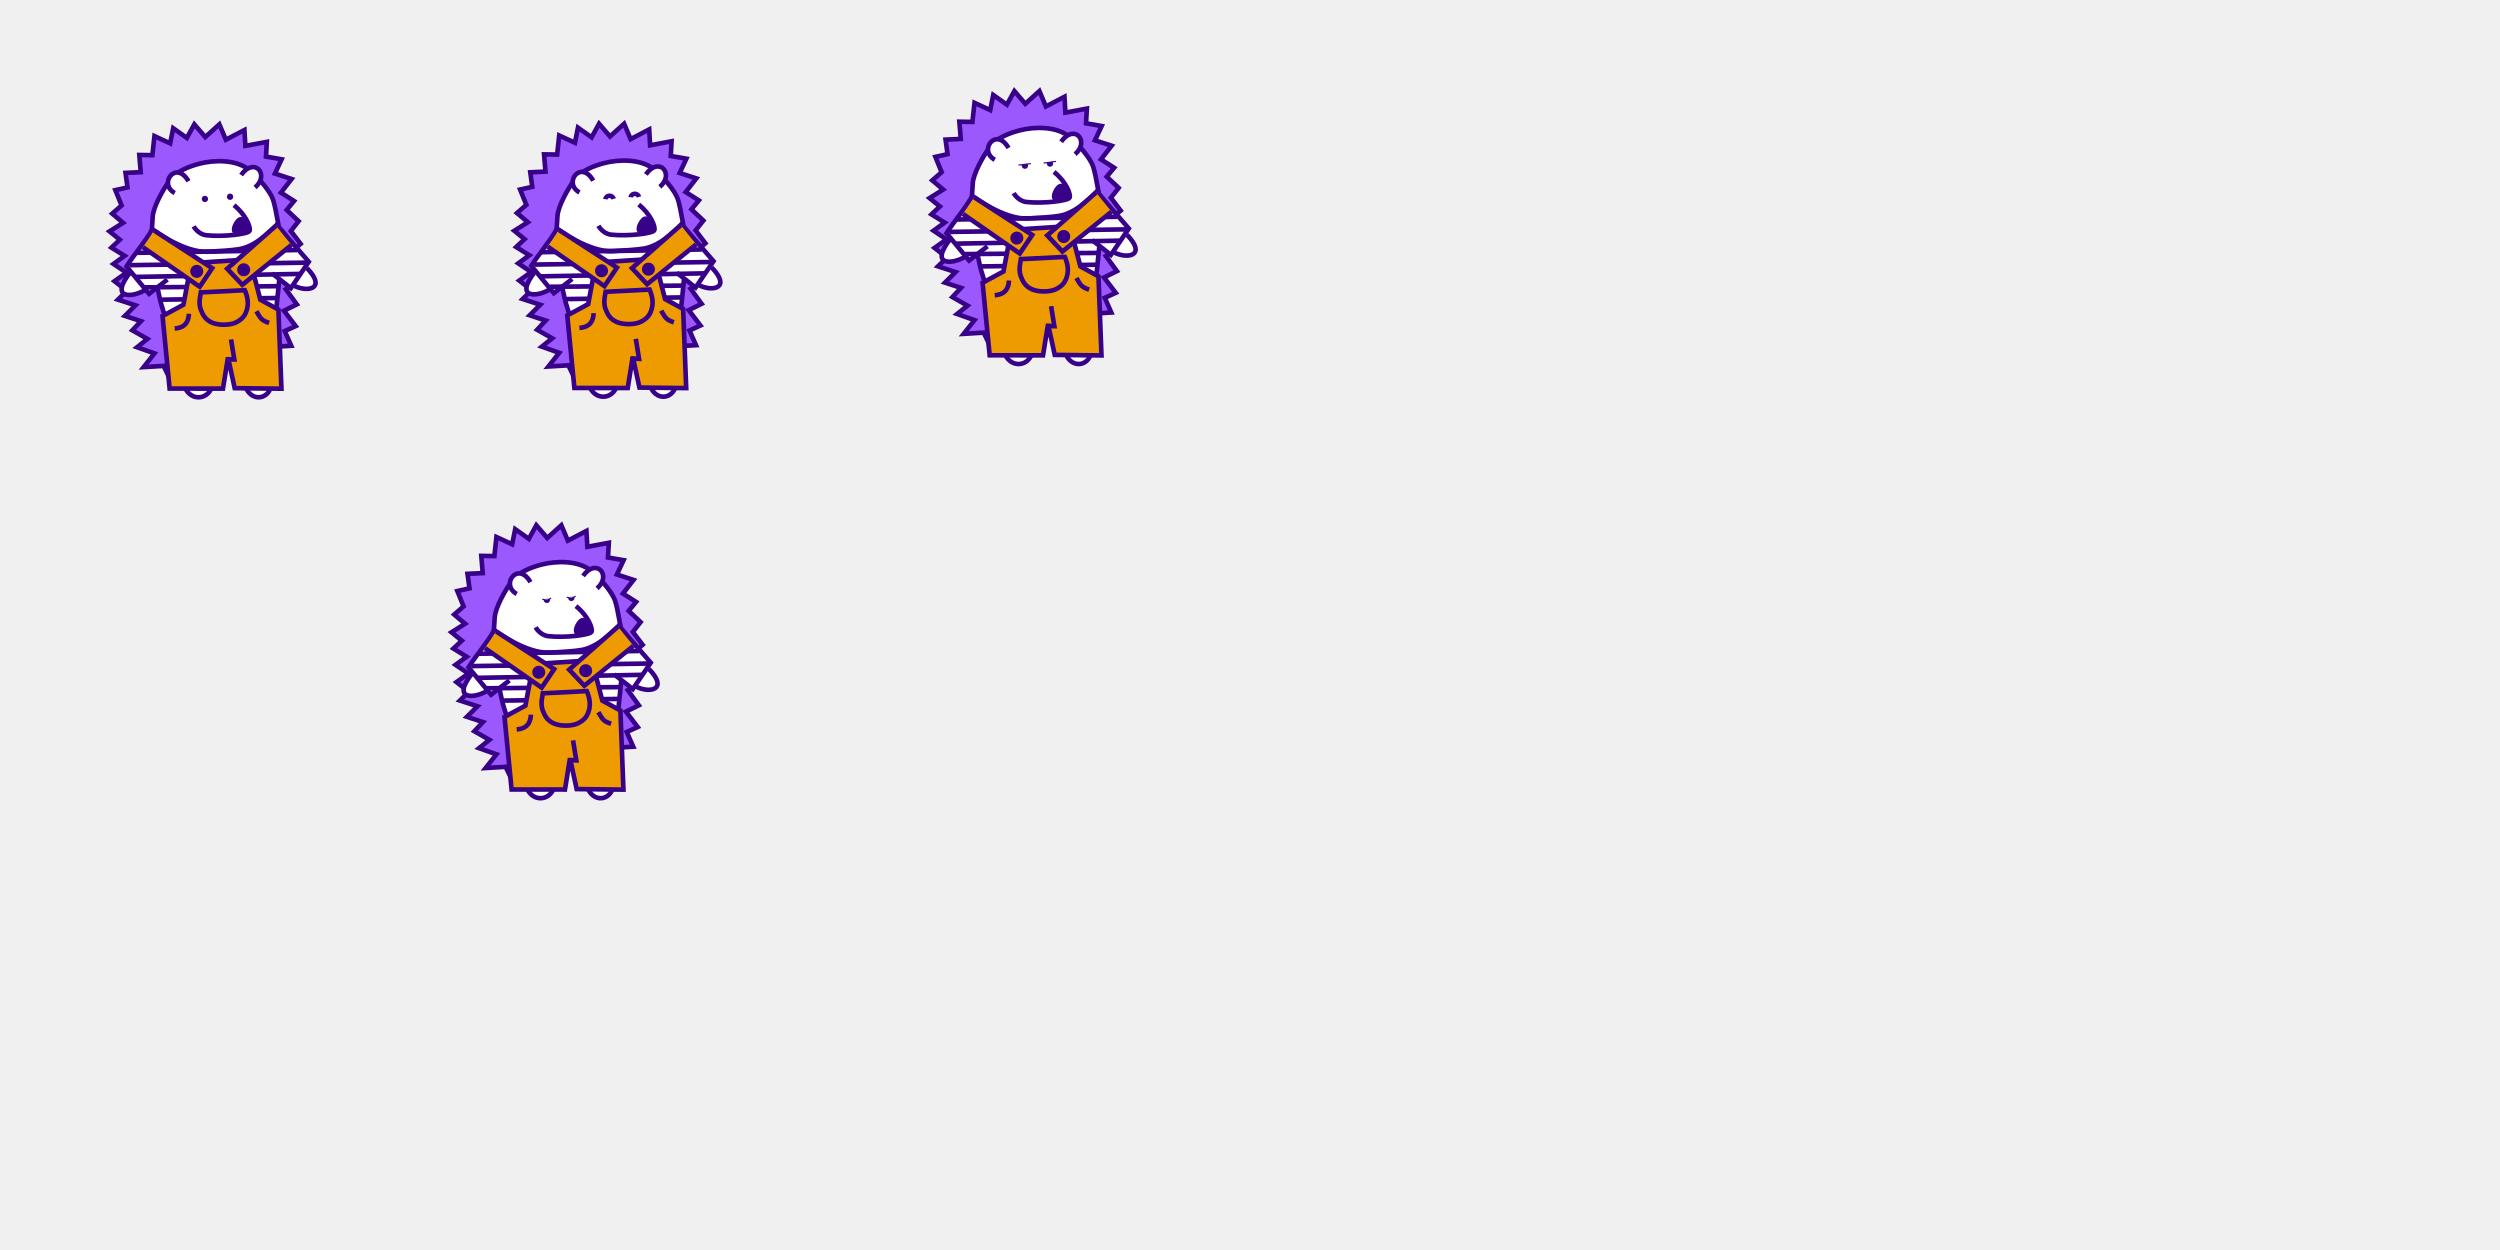
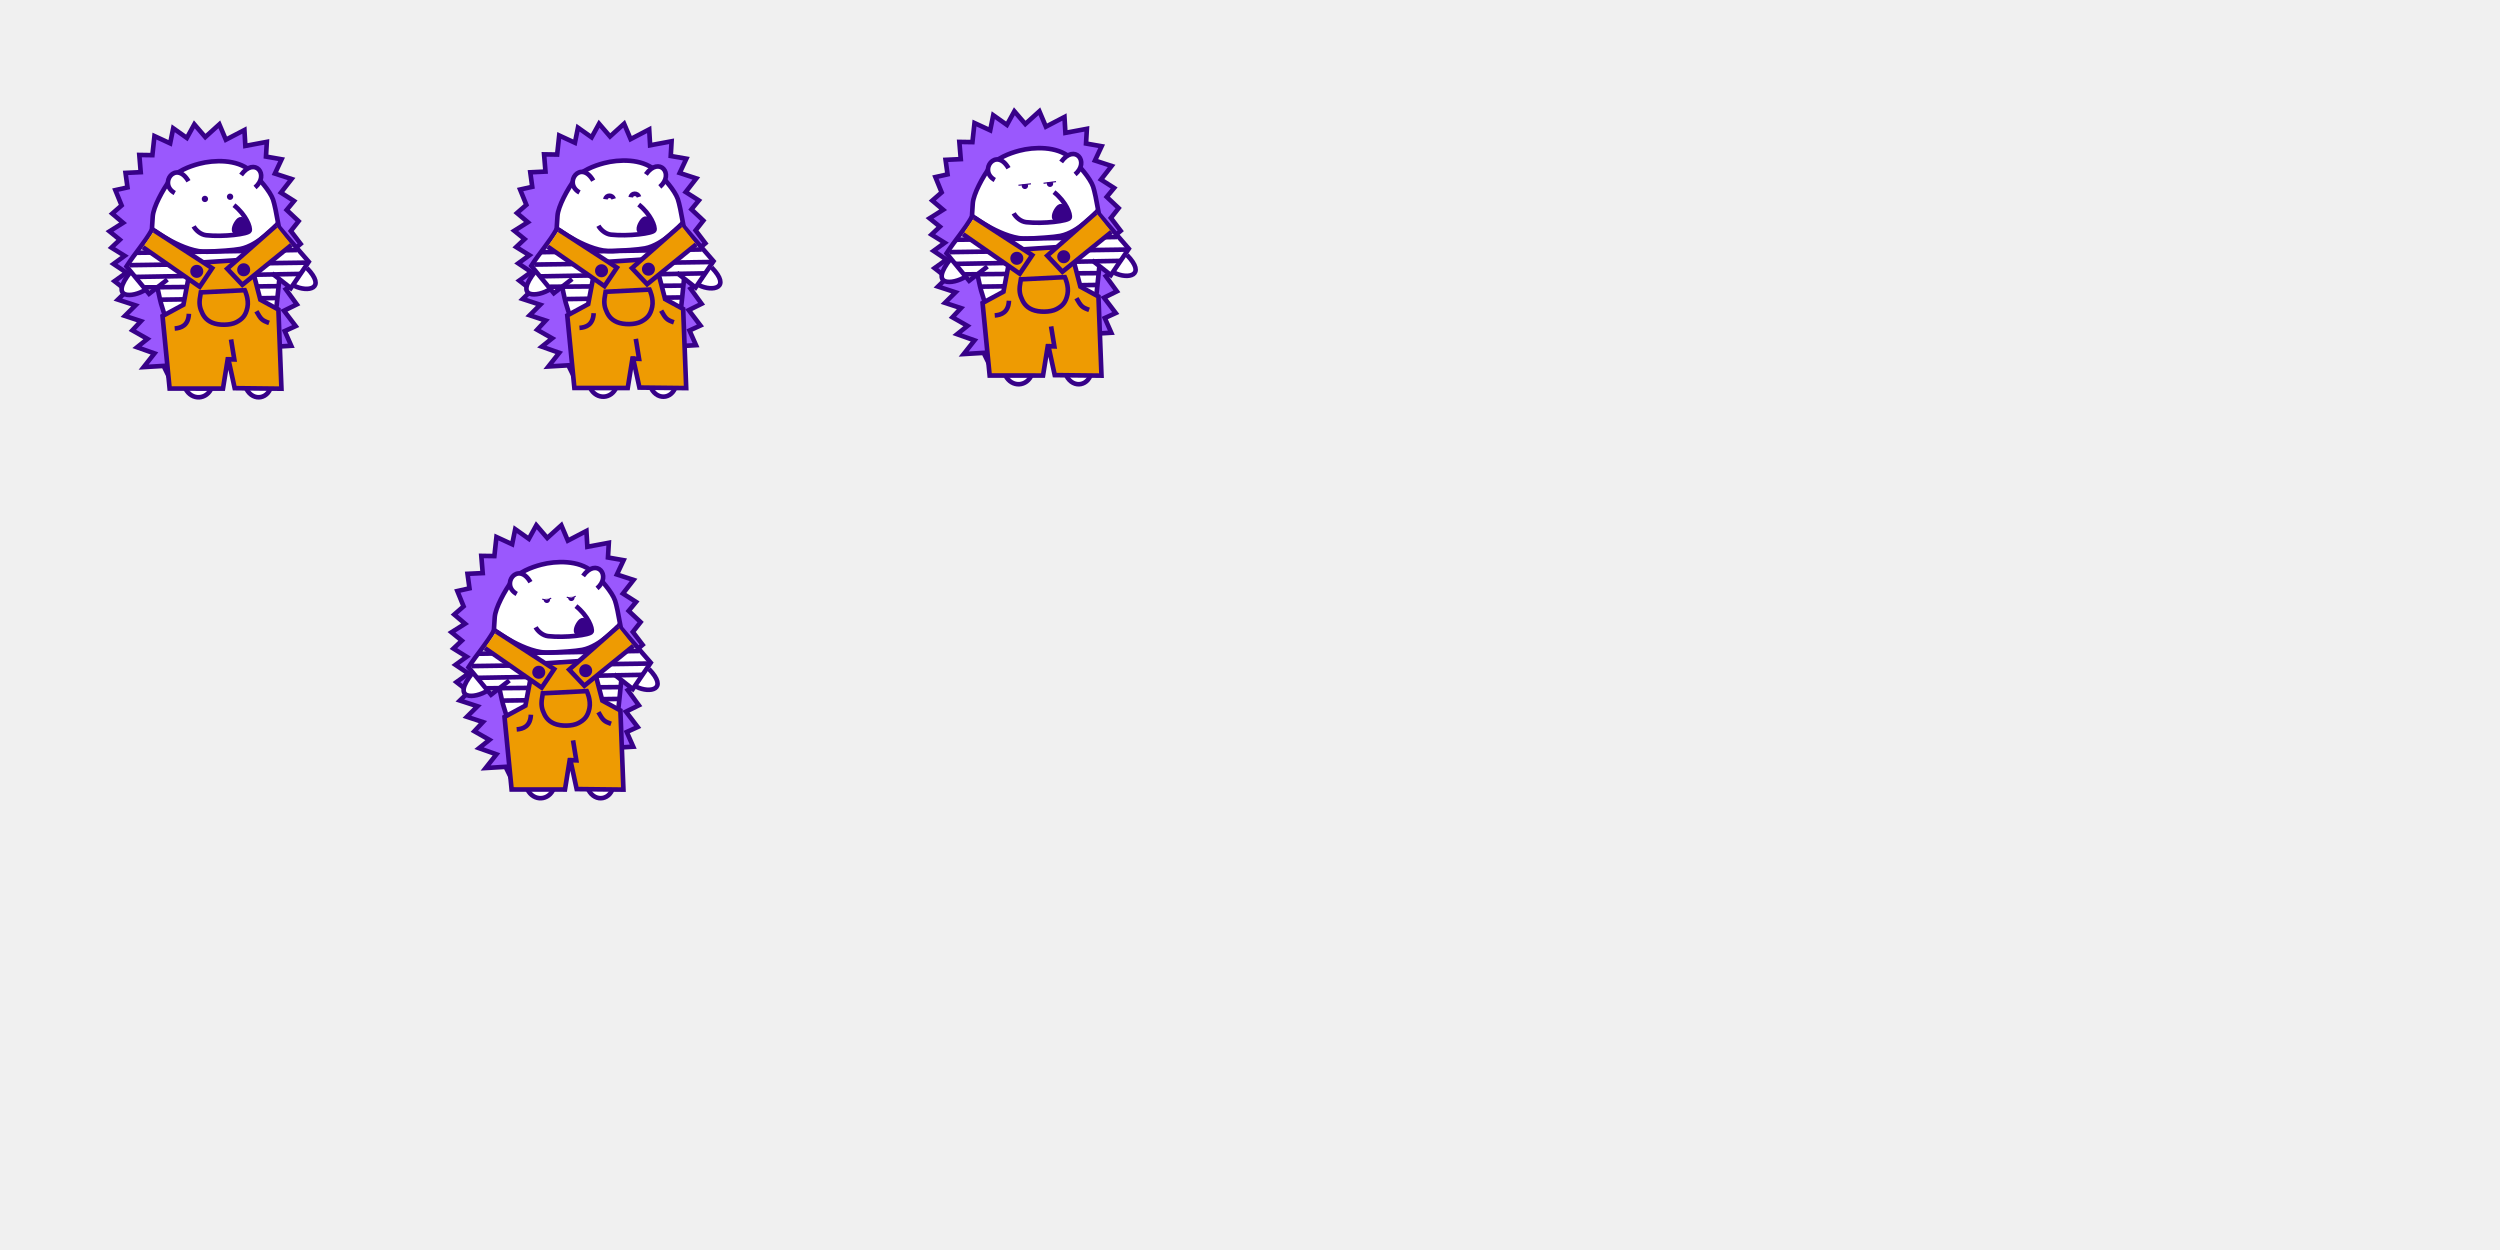
<svg xmlns="http://www.w3.org/2000/svg" xmlns:xlink="http://www.w3.org/1999/xlink" width="6480" height="3240" viewBox="0 0 540 270" version="1.1" id="svg1">
  <defs id="defs1">
    <linearGradient id="swatch44">
      <stop style="stop-color:#ff80f1;stop-opacity:1;" offset="0" id="stop44" />
    </linearGradient>
    <linearGradient id="swatch43">
      <stop style="stop-color:#ff80f1;stop-opacity:1;" offset="0" id="stop43" />
    </linearGradient>
    <pattern xlink:href="#pattern12" preserveAspectRatio="xMidYMid" id="pattern15" patternTransform="translate(-4.2089842e-6,-2.1347655e-5)" />
    <pattern xlink:href="#pattern11" preserveAspectRatio="xMidYMid" id="pattern13" patternTransform="translate(-4.2089842e-6,-1.1347656e-5)" />
    <pattern patternUnits="userSpaceOnUse" width="145.163" height="23.961" patternTransform="translate(194.6471,528.9346)" preserveAspectRatio="xMidYMid" id="pattern11">
      <rect style="fill:#ffffff;stroke:#6002ee;stroke-width:12;stroke-dasharray:none" id="rect11-6" width="133.163" height="11.961" x="6" y="6" rx="18" />
    </pattern>
    <pattern patternUnits="userSpaceOnUse" width="145.163" height="23.961" patternTransform="translate(194.6471,528.9346)" preserveAspectRatio="xMidYMid" id="pattern12">
      <rect style="fill:url(#pattern13);stroke:none" width="145.163" height="23.961" x="0" y="0" id="rect12" />
    </pattern>
    <pattern patternUnits="userSpaceOnUse" width="145.163" height="23.961" patternTransform="translate(194.6471,528.9346)" preserveAspectRatio="xMidYMid" id="pattern14">
      <rect style="fill:url(#pattern15);stroke:none" width="145.163" height="23.961" x="0" y="0" id="rect13" />
    </pattern>
  </defs>
  <g id="layer1">
    <path style="fill:#9a58fd;fill-opacity:1;stroke:#370188;stroke-width:1;stroke-dasharray:none;stroke-opacity:1" d="m 35.334,79.037 -4.307,0.258 2.336,-2.958 -3.76,-1.331 2.241,-1.799 -3.254,-1.854 1.849,-1.983 -3.461,-1.138 2.287,-2.277 -3.8,-1.238 1.934,-1.892 -2.671,-2.092 2.586,-1.846 -2.8,-1.876 2.409,-1.753 -2.854,-1.769 1.811,-1.707 -2.225,-1.808 2.933,-1.845 -2.348,-1.985 2.025,-1.769 -1.349,-3.307 2.623,-0.586 -0.428,-3.136 3.285,-0.155 -0.306,-3.72 2.825,0.044 0.446,-4.121 3.393,1.567 0.66,-3.259 2.948,2.09 1.612,-2.936 2.364,2.751 3.04,-2.751 1.408,3.323 4.011,-2.093 0.2,3.426 4.639,-0.868 -0.184,3.176 3.374,0.587 -1.444,3.084 3.596,1.176 -2.297,2.947 2.842,1.806 -1.599,1.93 2.574,2.425 -1.678,2.122 2.116,2.781 -1.894,1.604 1.34,3.322 -2.36,0.74 2.29,2.536 -2.58,1.597 2.383,3.272 -2.773,1.37 2.524,3.319 -2.362,1.077 1.403,3.173 -3.911,0.235 0.412,3.823 -2.803,-1.443 -0.783,3.357 -3.374,-1.676 -0.955,2.231 -2.432,-3.235 -1.76,4.24 -2.357,-2.546 -2.475,2.462 -2.847,-1.89 -2.971,1.484 z" id="path1" />
    <path style="fill:#ffffff;fill-opacity:1;stroke:#370188;stroke-width:1;stroke-dasharray:none;stroke-opacity:1" d="m 35.593,68.099 c 0,0 -0.256,-0.61 -0.81,-2.545 -0.554,-1.935 -2.055,-10.077 -2.055,-10.077 -0.209,-1.84 0.107,-6.347 0.261,-8.716 0.134,-2.065 2.166,-5.765 3.723,-7.888 1.354,-1.847 4.136,-2.934 6.344,-3.512 3.147,-0.825 8.102,-1.002 10.994,1.503 1.911,1.656 4.29,4.432 4.924,6.246 0.625,1.791 1.808,8.872 1.988,11.273 0,0 -0.892,8.241 -1.021,9.808 -0.129,1.567 -0.291,2.469 -0.291,2.469" id="path24-7" />
    <circle style="fill:#370189;fill-opacity:1;stroke:#370188;stroke-width:0;stroke-dasharray:none;stroke-opacity:1" id="path2-9" cx="49.694" cy="42.497" r="0.687" />
    <circle style="fill:#370189;fill-opacity:1;stroke:#370188;stroke-width:0;stroke-dasharray:none;stroke-opacity:1" id="path2-9-9" cx="44.261" cy="42.969" r="0.687" />
    <path style="fill:#ffffff;fill-opacity:1;stroke:#370188;stroke-width:1;stroke-dasharray:none;stroke-opacity:1" d="m 50.533,44.317 c 2.627,2.108 3.646,4.812 3.383,5.54 -0.255,0.706 -5.71,1.355 -9.389,0.954 -1.178,-0.128 -2.259,-1.095 -2.696,-1.919" id="path7" />
    <path style="fill:#370188;fill-opacity:1;stroke:#370188;stroke-width:1.44;stroke-dasharray:none;stroke-opacity:1" d="m 51.928,47.587 c -0.422,0.142 -1.208,1.38 -1.143,2.086 0.065,0.706 1.394,-0.087 1.394,-0.087 l 0.909,-0.258 -0.336,-1.051 c 0,0 -0.402,-0.832 -0.824,-0.69 z" id="path8" />
    <path style="fill:#ffffff;fill-opacity:1;stroke:#370188;stroke-width:1;stroke-dasharray:none;stroke-opacity:1" d="m 57.664,75.227 c 0,0 1.315,5.244 1,7.686 -0.423,3.274 -3.94,3.976 -5.448,1.082 -1.099,-2.11 -3.198,-7.358 -3.198,-7.358" id="path11-9" />
    <path style="fill:#ffffff;fill-opacity:1;stroke:#370188;stroke-width:1;stroke-dasharray:none;stroke-opacity:1" d="m 47.549,76.965 c 0,0 -0.841,4.155 -1.78,6.67 -1.028,2.754 -4.379,2.953 -5.729,0.283 -1.769,-3.499 -1.676,-8.168 -1.676,-8.168" id="path12" />
    <path style="fill:#ffffff;fill-opacity:1;stroke:#370188;stroke-width:1;stroke-dasharray:none;stroke-opacity:1" d="m 28.258,58.653 c -4.88,6.108 0.451,5.674 3.177,3.923" id="path10-71" />
    <path style="fill:#ffffff;fill-opacity:1;stroke:#370188;stroke-width:1;stroke-dasharray:none;stroke-opacity:1" d="m 66.298,57.904 c 4.307,4.454 0.225,5.299 -2.727,3.839" id="path9-6" />
    <path style="fill:#ffffff;fill-opacity:1;stroke:#370189;stroke-width:1;stroke-dasharray:none;stroke-opacity:1" d="m 36.157,60.384 -3.96,3.074 -4.871,-5.913 c 1.954,-3.032 3.781,-4.91 5.57,-8.033 0,0 6.815,5.145 12.021,4.864 2.255,-0.122 5.473,-0.313 6.984,-0.604 3.966,-0.765 7.902,-5.247 7.902,-5.247 l 2.483,2.941 4.405,5.08 -3.875,5.689 -4.049,-3.182" id="path13-4" />
    <path style="fill:#ffdb00;fill-opacity:1;stroke:#370188;stroke-width:1;stroke-dasharray:none;stroke-opacity:1" d="m 29.41,54.604 34.73,-0.592 m -36.183,3.265 38.469,-0.556 m -37.117,3.093 35.507,-0.65 m -33.494,2.904 28.551,-0.25 m -24.941,2.911 24.837,-0.361" id="path30-0" />
    <path style="fill:#ee9b02;fill-opacity:1;stroke:#370188;stroke-width:1;stroke-dasharray:none;stroke-opacity:1" d="m 41.317,56.844 12.648,-0.834 2.268,8.722 3.902,2.134 0.656,17.093 -10.099,-0.115 -1.445,-6.646 -1.084,6.74 -11.526,-0.008 -1.533,-15.665 4.515,-2.447 z" id="path16" />
    <path style="fill:none;stroke:#370188;stroke-width:1;stroke-dasharray:none;stroke-opacity:1" d="m 43.378,63.155 9.5,-0.476 c 0,0 0.938,1.949 0.567,3.724 -0.371,1.775 -1.102,2.507 -2.388,3.195 -1.286,0.687 -3.794,0.714 -5.222,0.104 -1.428,-0.609 -2.01,-1.601 -2.458,-2.807 -0.448,-1.207 -0.205,-2.439 -0.205,-2.439 z" id="path17" />
    <path style="fill:none;stroke:#370189;stroke-width:1;stroke-dasharray:none;stroke-opacity:1" d="m 48.821,77.591 1.788,0.05 -0.702,-4.319" id="path19-6" />
    <path style="fill:#ffffff;fill-opacity:1;stroke:#370188;stroke-width:1;stroke-dasharray:none;stroke-opacity:1" d="m 52.075,37.799 c 2.882,-4.04 6.262,-0.066 3.014,2.695" id="path25-21" />
    <path style="fill:#ffffff;fill-opacity:1;stroke:#370188;stroke-width:1;stroke-dasharray:none;stroke-opacity:1" d="m 37.744,41.696 c -3.632,-2.011 0.285,-7.214 2.965,-2.551" id="path25-0" />
    <path style="fill:none;fill-opacity:1;stroke:#370188;stroke-width:1;stroke-dasharray:none;stroke-opacity:1" d="m 37.734,70.956 c 1.425,-0.11 2.96,-0.658 3.069,-3.179" id="path26-9" />
    <path style="fill:none;fill-opacity:1;stroke:#370188;stroke-width:1;stroke-dasharray:none;stroke-opacity:1" d="m 55.382,67.229 c 0.987,1.754 1.206,1.973 2.74,2.521" id="path27-1" />
    <path style="fill:#ee9b02;fill-opacity:1;stroke:#370188;stroke-width:1;stroke-dasharray:none;stroke-opacity:1" d="m 30.877,53.408 12.257,8.529 2.695,-4.004 -12.495,-8.11" id="path28-4" />
    <ellipse style="fill:#370188;fill-opacity:1;stroke:#370188;stroke-width:0;stroke-dasharray:none;stroke-opacity:1" id="path2-5-0-6" cx="42.502" cy="58.612" rx="1.406" ry="1.409" />
    <path style="fill:#ee9b02;fill-opacity:1;stroke:#370188;stroke-width:1;stroke-dasharray:none;stroke-opacity:1" d="m 59.614,48.76 -10.541,9.285 3.274,3.474 10.596,-8.595" id="path29-0" />
    <ellipse style="fill:#370188;fill-opacity:1;stroke:#370188;stroke-width:0;stroke-dasharray:none;stroke-opacity:1" id="path2-5-0" cx="52.635" cy="58.271" rx="1.406" ry="1.409" />
    <path style="fill:#9a58fd;fill-opacity:1;stroke:#370188;stroke-width:1;stroke-dasharray:none;stroke-opacity:1" d="m 122.762,78.908 -4.307,0.258 2.336,-2.958 -3.76,-1.331 2.241,-1.799 -3.254,-1.854 1.849,-1.983 -3.461,-1.138 2.287,-2.277 -3.8,-1.238 1.934,-1.892 -2.671,-2.092 2.586,-1.846 -2.8,-1.876 2.409,-1.753 -2.854,-1.769 1.811,-1.707 -2.225,-1.808 2.933,-1.845 -2.348,-1.985 2.025,-1.769 -1.349,-3.307 2.623,-0.586 -0.428,-3.136 3.285,-0.155 -0.306,-3.72 2.825,0.044 0.446,-4.121 3.393,1.567 0.66,-3.259 2.948,2.09 1.612,-2.936 2.364,2.751 3.04,-2.751 1.408,3.323 4.011,-2.093 0.2,3.426 4.639,-0.868 -0.184,3.176 3.374,0.587 -1.444,3.084 3.596,1.176 -2.297,2.947 2.842,1.806 -1.599,1.93 2.574,2.425 -1.678,2.122 2.116,2.781 -1.894,1.604 1.34,3.322 -2.36,0.74 2.29,2.536 -2.58,1.597 2.383,3.272 -2.773,1.37 2.524,3.319 -2.362,1.077 1.403,3.173 -3.911,0.235 0.412,3.823 -2.803,-1.443 -0.783,3.357 -3.374,-1.676 -0.955,2.231 -2.432,-3.235 -1.76,4.24 -2.357,-2.546 -2.475,2.462 -2.847,-1.89 -2.971,1.484 z" id="path1-4" />
    <path style="fill:#ffffff;fill-opacity:1;stroke:#370188;stroke-width:1;stroke-dasharray:none;stroke-opacity:1" d="m 123.021,67.97 c 0,0 -0.256,-0.61 -0.81,-2.545 -0.554,-1.935 -2.055,-10.077 -2.055,-10.077 -0.209,-1.84 0.107,-6.347 0.261,-8.716 0.134,-2.065 2.166,-5.765 3.723,-7.888 1.354,-1.847 4.136,-2.934 6.344,-3.512 3.147,-0.825 8.102,-1.002 10.994,1.503 1.911,1.656 4.29,4.432 4.924,6.246 0.625,1.791 1.808,8.872 1.988,11.273 0,0 -0.892,8.241 -1.021,9.808 -0.129,1.567 -0.291,2.469 -0.291,2.469" id="path24-7-4" />
    <path style="fill:#ffffff;fill-opacity:1;stroke:#370188;stroke-width:1;stroke-dasharray:none;stroke-opacity:1" d="m 137.962,44.189 c 2.627,2.108 3.646,4.812 3.383,5.54 -0.255,0.706 -5.71,1.355 -9.389,0.954 -1.178,-0.128 -2.259,-1.095 -2.696,-1.919" id="path7-8" />
    <path style="fill:#370188;fill-opacity:1;stroke:#370188;stroke-width:1.44;stroke-dasharray:none;stroke-opacity:1" d="m 139.357,47.459 c -0.422,0.142 -1.208,1.38 -1.143,2.086 0.065,0.706 1.394,-0.087 1.394,-0.087 l 0.909,-0.258 -0.336,-1.051 c 0,0 -0.402,-0.832 -0.824,-0.69 z" id="path8-9" />
    <path style="fill:#ffffff;fill-opacity:1;stroke:#370188;stroke-width:1;stroke-dasharray:none;stroke-opacity:1" d="m 145.092,75.098 c 0,0 1.315,5.244 1,7.686 -0.423,3.274 -3.94,3.976 -5.448,1.082 -1.099,-2.11 -3.198,-7.358 -3.198,-7.358" id="path11-9-6" />
    <path style="fill:#ffffff;fill-opacity:1;stroke:#370188;stroke-width:1;stroke-dasharray:none;stroke-opacity:1" d="m 134.977,76.836 c 0,0 -0.841,4.155 -1.78,6.67 -1.028,2.754 -4.379,2.953 -5.729,0.283 -1.769,-3.499 -1.676,-8.168 -1.676,-8.168" id="path12-9" />
    <path style="fill:#ffffff;fill-opacity:1;stroke:#370188;stroke-width:1;stroke-dasharray:none;stroke-opacity:1" d="m 115.687,58.525 c -4.88,6.108 0.451,5.674 3.177,3.923" id="path10-71-1" />
    <path style="fill:#ffffff;fill-opacity:1;stroke:#370188;stroke-width:1;stroke-dasharray:none;stroke-opacity:1" d="m 153.726,57.775 c 4.307,4.454 0.225,5.299 -2.727,3.839" id="path9-6-6" />
    <path style="fill:#ffffff;fill-opacity:1;stroke:#370189;stroke-width:1;stroke-dasharray:none;stroke-opacity:1" d="m 123.586,60.255 -3.96,3.074 -4.871,-5.913 c 1.954,-3.032 3.781,-4.91 5.57,-8.033 0,0 6.815,5.145 12.021,4.864 2.255,-0.122 5.473,-0.313 6.984,-0.604 3.966,-0.765 7.902,-5.247 7.902,-5.247 l 2.483,2.941 4.405,5.08 -3.875,5.689 -4.049,-3.182" id="path13-4-6" />
    <path style="fill:#ffdb00;fill-opacity:1;stroke:#370188;stroke-width:1;stroke-dasharray:none;stroke-opacity:1" d="m 116.839,54.476 34.73,-0.592 m -36.183,3.265 38.469,-0.556 m -37.117,3.093 35.507,-0.65 m -33.494,2.904 28.551,-0.25 m -24.941,2.911 24.837,-0.361" id="path30-0-9" />
    <path style="fill:#ee9b02;fill-opacity:1;stroke:#370188;stroke-width:1;stroke-dasharray:none;stroke-opacity:1" d="m 128.745,56.715 12.648,-0.834 2.268,8.722 3.902,2.134 0.656,17.093 -10.099,-0.115 -1.445,-6.646 -1.084,6.74 -11.526,-0.008 -1.533,-15.665 4.515,-2.447 z" id="path16-9" />
    <path style="fill:none;stroke:#370188;stroke-width:1;stroke-dasharray:none;stroke-opacity:1" d="m 130.806,63.026 9.5,-0.476 c 0,0 0.938,1.949 0.567,3.724 -0.371,1.775 -1.102,2.507 -2.388,3.195 -1.286,0.687 -3.794,0.714 -5.222,0.104 -1.428,-0.609 -2.01,-1.601 -2.458,-2.807 -0.448,-1.207 -0.205,-2.439 -0.205,-2.439 z" id="path17-4" />
    <path style="fill:none;stroke:#370189;stroke-width:1;stroke-dasharray:none;stroke-opacity:1" d="m 136.25,77.463 1.788,0.05 -0.702,-4.319" id="path19-6-5" />
    <path style="fill:#ffffff;fill-opacity:1;stroke:#370188;stroke-width:1;stroke-dasharray:none;stroke-opacity:1" d="m 139.504,37.671 c 2.882,-4.04 6.262,-0.066 3.014,2.695" id="path25-21-0" />
    <path style="fill:#ffffff;fill-opacity:1;stroke:#370188;stroke-width:1;stroke-dasharray:none;stroke-opacity:1" d="m 125.172,41.567 c -3.632,-2.011 0.285,-7.214 2.965,-2.551" id="path25-0-7" />
    <path style="fill:none;fill-opacity:1;stroke:#370188;stroke-width:1;stroke-dasharray:none;stroke-opacity:1" d="m 125.163,70.827 c 1.425,-0.11 2.96,-0.658 3.069,-3.179" id="path26-9-4" />
    <path style="fill:none;fill-opacity:1;stroke:#370188;stroke-width:1;stroke-dasharray:none;stroke-opacity:1" d="m 142.811,67.1 c 0.987,1.754 1.206,1.973 2.74,2.521" id="path27-1-8" />
    <path style="fill:#ee9b02;fill-opacity:1;stroke:#370188;stroke-width:1;stroke-dasharray:none;stroke-opacity:1" d="m 118.306,53.279 12.257,8.529 2.695,-4.004 -12.495,-8.11" id="path28-4-0" />
    <ellipse style="fill:#370188;fill-opacity:1;stroke:#370188;stroke-width:0;stroke-dasharray:none;stroke-opacity:1" id="path2-5-0-6-1" cx="129.931" cy="58.483" rx="1.406" ry="1.409" />
    <path style="fill:#ee9b02;fill-opacity:1;stroke:#370188;stroke-width:1;stroke-dasharray:none;stroke-opacity:1" d="m 147.042,48.632 -10.541,9.285 3.274,3.474 10.596,-8.595" id="path29-0-3" />
    <ellipse style="fill:#370188;fill-opacity:1;stroke:#370188;stroke-width:0;stroke-dasharray:none;stroke-opacity:1" id="path2-5-0-8" cx="140.064" cy="58.142" rx="1.406" ry="1.409" />
    <path style="fill:none;stroke:#370188;stroke-width:1" d="m 130.777,43.032 c 0.126,-0.968 1.493,-1.001 1.786,-0.074" id="path1-4-9" />
    <path style="fill:none;stroke:#370188;stroke-width:1" d="m 136.245,42.608 c 0.126,-0.968 1.493,-1.001 1.786,-0.074" id="path1-0-6" />
-     <path style="fill:#9a58fd;fill-opacity:1;stroke:#370188;stroke-width:1;stroke-dasharray:none;stroke-opacity:1" d="m 212.464,71.852 -4.307,0.258 2.336,-2.958 -3.76,-1.331 2.241,-1.799 -3.254,-1.854 1.849,-1.983 -3.461,-1.138 2.287,-2.277 -3.8,-1.238 1.934,-1.892 -2.671,-2.092 2.586,-1.846 -2.8,-1.876 2.409,-1.753 -2.854,-1.769 1.811,-1.707 -2.225,-1.808 2.933,-1.845 -2.348,-1.985 2.025,-1.769 -1.349,-3.307 2.623,-0.586 -0.428,-3.136 3.285,-0.155 -0.306,-3.72 2.825,0.044 0.446,-4.121 3.393,1.567 0.66,-3.259 2.948,2.09 1.612,-2.936 2.364,2.751 3.04,-2.751 1.408,3.323 4.011,-2.093 0.2,3.426 4.639,-0.868 -0.184,3.176 3.374,0.587 -1.444,3.084 3.596,1.176 -2.297,2.947 2.842,1.806 -1.599,1.93 2.574,2.425 -1.678,2.122 2.116,2.781 -1.894,1.604 1.34,3.322 -2.36,0.74 2.29,2.536 -2.58,1.597 2.383,3.272 -2.773,1.37 2.524,3.319 -2.362,1.077 1.403,3.173 -3.911,0.235 0.412,3.823 -2.803,-1.443 -0.783,3.357 -3.374,-1.676 -0.955,2.231 -2.432,-3.235 -1.76,4.24 -2.357,-2.546 -2.475,2.462 -2.847,-1.89 -2.971,1.484 z" id="path1-8" />
-     <path style="fill:#ffffff;fill-opacity:1;stroke:#370188;stroke-width:1;stroke-dasharray:none;stroke-opacity:1" d="m 212.723,60.914 c 0,0 -0.256,-0.61 -0.81,-2.545 -0.554,-1.935 -2.055,-10.077 -2.055,-10.077 -0.209,-1.84 0.107,-6.347 0.261,-8.716 0.134,-2.065 2.166,-5.765 3.723,-7.888 1.354,-1.847 4.136,-2.934 6.344,-3.512 3.147,-0.825 8.102,-1.002 10.994,1.503 1.911,1.656 4.29,4.432 4.924,6.246 0.625,1.791 1.808,8.872 1.988,11.273 0,0 -0.892,8.241 -1.021,9.808 -0.129,1.567 -0.291,2.469 -0.291,2.469" id="path24-7-3" />
-     <path style="fill:#370189;fill-opacity:1;stroke:#370188;stroke-width:0;stroke-dasharray:none;stroke-opacity:1" id="path2-9-9-5" d="m 216.619,59.842 a 0.687,0.687 0 0 1 -0.155,0.871 0.687,0.687 0 0 1 -0.885,-0.005 0.687,0.687 0 0 1 -0.146,-0.873 z" transform="rotate(-6.386527)" />
-     <path style="fill:#ffffff;fill-opacity:1;stroke:#370188;stroke-width:1;stroke-dasharray:none;stroke-opacity:1" d="m 227.663,37.132 c 2.627,2.108 3.646,4.812 3.383,5.54 -0.255,0.706 -5.71,1.355 -9.389,0.954 -1.178,-0.128 -2.259,-1.095 -2.696,-1.919" id="path7-4" />
-     <path style="fill:#370188;fill-opacity:1;stroke:#370188;stroke-width:1.44;stroke-dasharray:none;stroke-opacity:1" d="m 229.058,40.402 c -0.422,0.142 -1.208,1.38 -1.143,2.086 0.065,0.706 1.394,-0.087 1.394,-0.087 l 0.909,-0.258 -0.336,-1.051 c 0,0 -0.402,-0.832 -0.824,-0.69 z" id="path8-4" />
-     <path style="fill:#ffffff;fill-opacity:1;stroke:#370188;stroke-width:1;stroke-dasharray:none;stroke-opacity:1" d="m 234.794,68.042 c 0,0 1.315,5.244 1,7.686 -0.423,3.274 -3.94,3.976 -5.448,1.082 -1.099,-2.11 -3.198,-7.358 -3.198,-7.358" id="path11-9-5" />
-     <path style="fill:#ffffff;fill-opacity:1;stroke:#370188;stroke-width:1;stroke-dasharray:none;stroke-opacity:1" d="m 224.679,69.78 c 0,0 -0.841,4.155 -1.78,6.67 -1.028,2.754 -4.379,2.953 -5.729,0.283 -1.769,-3.499 -1.676,-8.168 -1.676,-8.168" id="path12-0" />
-     <path style="fill:#ffffff;fill-opacity:1;stroke:#370188;stroke-width:1;stroke-dasharray:none;stroke-opacity:1" d="m 205.388,51.468 c -4.88,6.108 0.451,5.674 3.177,3.923" id="path10-71-3" />
-     <path style="fill:#ffffff;fill-opacity:1;stroke:#370188;stroke-width:1;stroke-dasharray:none;stroke-opacity:1" d="m 243.428,50.719 c 4.307,4.454 0.225,5.299 -2.727,3.839" id="path9-6-9" />
-     <path style="fill:#ffffff;fill-opacity:1;stroke:#370189;stroke-width:1;stroke-dasharray:none;stroke-opacity:1" d="m 213.287,53.199 -3.96,3.074 -4.871,-5.913 c 1.954,-3.032 3.781,-4.91 5.57,-8.033 0,0 6.815,5.145 12.021,4.864 2.255,-0.122 5.473,-0.313 6.984,-0.604 3.966,-0.765 7.902,-5.247 7.902,-5.247 l 2.483,2.941 4.405,5.08 -3.875,5.689 -4.049,-3.182" id="path13-4-8" />
-     <path style="fill:#ffdb00;fill-opacity:1;stroke:#370188;stroke-width:1;stroke-dasharray:none;stroke-opacity:1" d="m 206.54,47.419 34.73,-0.592 m -36.183,3.265 38.469,-0.556 m -37.117,3.093 35.507,-0.65 m -33.494,2.904 28.551,-0.25 m -24.941,2.911 24.837,-0.361" id="path30-0-99" />
-     <path style="fill:#ee9b02;fill-opacity:1;stroke:#370188;stroke-width:1;stroke-dasharray:none;stroke-opacity:1" d="m 218.447,49.658 12.648,-0.834 2.268,8.722 3.902,2.134 0.656,17.093 -10.099,-0.115 -1.445,-6.646 -1.084,6.74 -11.526,-0.008 -1.533,-15.665 4.515,-2.447 z" id="path16-5" />
-     <path style="fill:none;stroke:#370188;stroke-width:1;stroke-dasharray:none;stroke-opacity:1" d="m 220.508,55.97 9.5,-0.476 c 0,0 0.938,1.949 0.567,3.724 -0.371,1.775 -1.102,2.507 -2.388,3.195 -1.286,0.687 -3.794,0.714 -5.222,0.104 -1.428,-0.609 -2.01,-1.601 -2.458,-2.807 -0.448,-1.207 -0.205,-2.439 -0.205,-2.439 z" id="path17-3" />
-     <path style="fill:none;stroke:#370189;stroke-width:1;stroke-dasharray:none;stroke-opacity:1" d="m 225.951,70.406 1.788,0.05 -0.702,-4.319" id="path19-6-8" />
-     <path style="fill:#ffffff;fill-opacity:1;stroke:#370188;stroke-width:1;stroke-dasharray:none;stroke-opacity:1" d="m 229.205,30.614 c 2.882,-4.04 6.262,-0.066 3.014,2.695" id="path25-21-4" />
-     <path style="fill:#ffffff;fill-opacity:1;stroke:#370188;stroke-width:1;stroke-dasharray:none;stroke-opacity:1" d="m 214.874,34.511 c -3.632,-2.011 0.285,-7.214 2.965,-2.551" id="path25-0-77" />
-     <path style="fill:none;fill-opacity:1;stroke:#370188;stroke-width:1;stroke-dasharray:none;stroke-opacity:1" d="m 214.864,63.77 c 1.425,-0.11 2.96,-0.658 3.069,-3.179" id="path26-9-1" />
-     <path style="fill:none;fill-opacity:1;stroke:#370188;stroke-width:1;stroke-dasharray:none;stroke-opacity:1" d="m 232.512,60.043 c 0.987,1.754 1.206,1.973 2.74,2.521" id="path27-1-2" />
-     <path style="fill:#ee9b02;fill-opacity:1;stroke:#370188;stroke-width:1;stroke-dasharray:none;stroke-opacity:1" d="m 208.007,46.223 12.257,8.529 2.695,-4.004 -12.495,-8.11" id="path28-4-8" />
-     <ellipse style="fill:#370188;fill-opacity:1;stroke:#370188;stroke-width:0;stroke-dasharray:none;stroke-opacity:1" id="path2-5-0-6-7" cx="219.632" cy="51.426" rx="1.406" ry="1.409" />
-     <path style="fill:#ee9b02;fill-opacity:1;stroke:#370188;stroke-width:1;stroke-dasharray:none;stroke-opacity:1" d="m 236.744,41.575 -10.541,9.285 3.274,3.474 10.596,-8.595" id="path29-0-4" />
-     <ellipse style="fill:#370188;fill-opacity:1;stroke:#370188;stroke-width:0;stroke-dasharray:none;stroke-opacity:1" id="path2-5-0-2" cx="229.765" cy="51.085" rx="1.406" ry="1.409" />
-     <path style="fill:#370188;fill-opacity:1;stroke:#370188;stroke-width:0.25;stroke-linecap:butt;stroke-dasharray:none;stroke-opacity:1" d="m 219.987,35.652 2.702,-0.316" id="path18-6" />
-     <path style="fill:#370189;fill-opacity:1;stroke:#370188;stroke-width:0;stroke-dasharray:none;stroke-opacity:1" id="path2-9-9-5-1" d="m 221.167,63.175 a 0.687,0.687 0 0 1 -0.155,0.871 0.687,0.687 0 0 1 -0.885,-0.005 0.687,0.687 0 0 1 -0.146,-0.873 z" transform="rotate(-7.210676)" />
-     <path style="fill:#370188;fill-opacity:1;stroke:#370188;stroke-width:0.25;stroke-linecap:butt;stroke-dasharray:none;stroke-opacity:1" d="m 225.407,35.219 2.697,-0.355" id="path18-6-7" />
+     <path style="fill:#9a58fd;fill-opacity:1;stroke:#370188;stroke-width:1;stroke-dasharray:none;stroke-opacity:1" d="m 212.464,76.219 -4.307,0.258 2.336,-2.958 -3.76,-1.331 2.241,-1.799 -3.254,-1.854 1.849,-1.983 -3.461,-1.138 2.287,-2.277 -3.8,-1.238 1.934,-1.892 -2.671,-2.092 2.586,-1.846 -2.8,-1.876 2.409,-1.753 -2.854,-1.769 1.811,-1.707 -2.225,-1.808 2.933,-1.845 -2.348,-1.985 2.025,-1.769 -1.349,-3.307 2.623,-0.586 -0.428,-3.136 3.285,-0.155 -0.306,-3.72 2.825,0.044 0.446,-4.121 3.393,1.567 0.66,-3.259 2.948,2.09 1.612,-2.936 2.364,2.751 3.04,-2.751 1.408,3.323 4.011,-2.093 0.2,3.426 4.639,-0.868 -0.184,3.176 3.374,0.587 -1.444,3.084 3.596,1.176 -2.297,2.947 2.842,1.806 -1.599,1.93 2.574,2.425 -1.678,2.122 2.116,2.781 -1.894,1.604 1.34,3.322 -2.36,0.74 2.29,2.536 -2.58,1.597 2.383,3.272 -2.773,1.37 2.524,3.319 -2.362,1.077 1.403,3.173 -3.911,0.235 0.412,3.823 -2.803,-1.443 -0.783,3.357 -3.374,-1.676 -0.955,2.231 -2.432,-3.235 -1.76,4.24 -2.357,-2.546 -2.475,2.462 -2.847,-1.89 -2.971,1.484 z" id="path1-8" />
+     <path style="fill:#ffffff;fill-opacity:1;stroke:#370188;stroke-width:1;stroke-dasharray:none;stroke-opacity:1" d="m 212.723,65.281 c 0,0 -0.256,-0.61 -0.81,-2.545 -0.554,-1.935 -2.055,-10.077 -2.055,-10.077 -0.209,-1.84 0.107,-6.347 0.261,-8.716 0.134,-2.065 2.166,-5.765 3.723,-7.888 1.354,-1.847 4.136,-2.934 6.344,-3.512 3.147,-0.825 8.102,-1.002 10.994,1.503 1.911,1.656 4.29,4.432 4.924,6.246 0.625,1.791 1.808,8.872 1.988,11.273 0,0 -0.892,8.241 -1.021,9.808 -0.129,1.567 -0.291,2.469 -0.291,2.469" id="path24-7-3" />
+     <path style="fill:#370189;fill-opacity:1;stroke:#370188;stroke-width:0;stroke-dasharray:none;stroke-opacity:1" id="path2-9-9-5" d="m 216.133,64.182 a 0.687,0.687 0 0 1 -0.155,0.871 0.687,0.687 0 0 1 -0.885,-0.005 0.687,0.687 0 0 1 -0.146,-0.873 z" transform="rotate(-6.386527)" />
+     <path style="fill:#ffffff;fill-opacity:1;stroke:#370188;stroke-width:1;stroke-dasharray:none;stroke-opacity:1" d="m 227.663,41.5 c 2.627,2.108 3.646,4.812 3.383,5.54 -0.255,0.706 -5.71,1.355 -9.389,0.954 -1.178,-0.128 -2.259,-1.095 -2.696,-1.919" id="path7-4" />
+     <path style="fill:#370188;fill-opacity:1;stroke:#370188;stroke-width:1.44;stroke-dasharray:none;stroke-opacity:1" d="m 229.058,44.77 c -0.422,0.142 -1.208,1.38 -1.143,2.086 0.065,0.706 1.394,-0.087 1.394,-0.087 l 0.909,-0.258 -0.336,-1.051 c 0,0 -0.402,-0.832 -0.824,-0.69 z" id="path8-4" />
+     <path style="fill:#ffffff;fill-opacity:1;stroke:#370188;stroke-width:1;stroke-dasharray:none;stroke-opacity:1" d="m 234.794,72.409 c 0,0 1.315,5.244 1,7.686 -0.423,3.274 -3.94,3.976 -5.448,1.082 -1.099,-2.11 -3.198,-7.358 -3.198,-7.358" id="path11-9-5" />
+     <path style="fill:#ffffff;fill-opacity:1;stroke:#370188;stroke-width:1;stroke-dasharray:none;stroke-opacity:1" d="m 224.679,74.147 c 0,0 -0.841,4.155 -1.78,6.67 -1.028,2.754 -4.379,2.953 -5.729,0.283 -1.769,-3.499 -1.676,-8.168 -1.676,-8.168" id="path12-0" />
+     <path style="fill:#ffffff;fill-opacity:1;stroke:#370188;stroke-width:1;stroke-dasharray:none;stroke-opacity:1" d="m 205.388,55.836 c -4.88,6.108 0.451,5.674 3.177,3.923" id="path10-71-3" />
+     <path style="fill:#ffffff;fill-opacity:1;stroke:#370188;stroke-width:1;stroke-dasharray:none;stroke-opacity:1" d="m 243.428,55.086 c 4.307,4.454 0.225,5.299 -2.727,3.839" id="path9-6-9" />
+     <path style="fill:#ffffff;fill-opacity:1;stroke:#370189;stroke-width:1;stroke-dasharray:none;stroke-opacity:1" d="m 213.287,57.566 -3.96,3.074 -4.871,-5.913 c 1.954,-3.032 3.781,-4.91 5.57,-8.033 0,0 6.815,5.145 12.021,4.864 2.255,-0.122 5.473,-0.313 6.984,-0.604 3.966,-0.765 7.902,-5.247 7.902,-5.247 l 2.483,2.941 4.405,5.08 -3.875,5.689 -4.049,-3.182" id="path13-4-8" />
+     <path style="fill:#ffdb00;fill-opacity:1;stroke:#370188;stroke-width:1;stroke-dasharray:none;stroke-opacity:1" d="m 206.54,51.787 34.73,-0.592 m -36.183,3.265 38.469,-0.556 m -37.117,3.093 35.507,-0.65 m -33.494,2.904 28.551,-0.25 m -24.941,2.911 24.837,-0.361" id="path30-0-99" />
+     <path style="fill:#ee9b02;fill-opacity:1;stroke:#370188;stroke-width:1;stroke-dasharray:none;stroke-opacity:1" d="m 218.447,54.026 12.648,-0.834 2.268,8.722 3.902,2.134 0.656,17.093 -10.099,-0.115 -1.445,-6.646 -1.084,6.74 -11.526,-0.008 -1.533,-15.665 4.515,-2.447 z" id="path16-5" />
+     <path style="fill:none;stroke:#370188;stroke-width:1;stroke-dasharray:none;stroke-opacity:1" d="m 220.508,60.337 9.5,-0.476 c 0,0 0.938,1.949 0.567,3.724 -0.371,1.775 -1.102,2.507 -2.388,3.195 -1.286,0.687 -3.794,0.714 -5.222,0.104 -1.428,-0.609 -2.01,-1.601 -2.458,-2.807 -0.448,-1.207 -0.205,-2.439 -0.205,-2.439 z" id="path17-3" />
+     <path style="fill:none;stroke:#370189;stroke-width:1;stroke-dasharray:none;stroke-opacity:1" d="m 225.951,74.774 1.788,0.05 -0.702,-4.319" id="path19-6-8" />
+     <path style="fill:#ffffff;fill-opacity:1;stroke:#370188;stroke-width:1;stroke-dasharray:none;stroke-opacity:1" d="m 229.205,34.981 c 2.882,-4.04 6.262,-0.066 3.014,2.695" id="path25-21-4" />
+     <path style="fill:#ffffff;fill-opacity:1;stroke:#370188;stroke-width:1;stroke-dasharray:none;stroke-opacity:1" d="m 214.874,38.878 c -3.632,-2.011 0.285,-7.214 2.965,-2.551" id="path25-0-77" />
+     <path style="fill:none;fill-opacity:1;stroke:#370188;stroke-width:1;stroke-dasharray:none;stroke-opacity:1" d="m 214.864,68.138 c 1.425,-0.11 2.96,-0.658 3.069,-3.179" id="path26-9-1" />
+     <path style="fill:none;fill-opacity:1;stroke:#370188;stroke-width:1;stroke-dasharray:none;stroke-opacity:1" d="m 232.512,64.411 c 0.987,1.754 1.206,1.973 2.74,2.521" id="path27-1-2" />
+     <path style="fill:#ee9b02;fill-opacity:1;stroke:#370188;stroke-width:1;stroke-dasharray:none;stroke-opacity:1" d="m 208.007,50.59 12.257,8.529 2.695,-4.004 -12.495,-8.11" id="path28-4-8" />
+     <ellipse style="fill:#370188;fill-opacity:1;stroke:#370188;stroke-width:0;stroke-dasharray:none;stroke-opacity:1" id="path2-5-0-6-7" cx="219.632" cy="55.794" rx="1.406" ry="1.409" />
+     <path style="fill:#ee9b02;fill-opacity:1;stroke:#370188;stroke-width:1;stroke-dasharray:none;stroke-opacity:1" d="m 236.744,45.943 -10.541,9.285 3.274,3.474 10.596,-8.595" id="path29-0-4" />
+     <ellipse style="fill:#370188;fill-opacity:1;stroke:#370188;stroke-width:0;stroke-dasharray:none;stroke-opacity:1" id="path2-5-0-2" cx="229.765" cy="55.453" rx="1.406" ry="1.409" />
+     <path style="fill:#370188;fill-opacity:1;stroke:#370188;stroke-width:0.25;stroke-linecap:butt;stroke-dasharray:none;stroke-opacity:1" d="m 219.987,40.019 2.702,-0.316" id="path18-6" />
+     <path style="fill:#370189;fill-opacity:1;stroke:#370188;stroke-width:0;stroke-dasharray:none;stroke-opacity:1" id="path2-9-9-5-1" d="m 220.619,67.508 a 0.687,0.687 0 0 1 -0.155,0.871 0.687,0.687 0 0 1 -0.885,-0.005 0.687,0.687 0 0 1 -0.146,-0.873 z" transform="rotate(-7.210676)" />
+     <path style="fill:#370188;fill-opacity:1;stroke:#370188;stroke-width:0.25;stroke-linecap:butt;stroke-dasharray:none;stroke-opacity:1" d="m 225.407,39.587 2.697,-0.355" id="path18-6-7" />
    <path style="fill:#9a58fd;fill-opacity:1;stroke:#370188;stroke-width:1;stroke-dasharray:none;stroke-opacity:1" d="m 109.204,165.635 -4.307,0.258 2.336,-2.958 -3.76,-1.331 2.241,-1.799 -3.254,-1.854 1.849,-1.983 -3.461,-1.138 2.287,-2.277 -3.8,-1.238 1.934,-1.892 -2.671,-2.092 2.586,-1.846 -2.8,-1.876 2.409,-1.753 -2.854,-1.769 1.811,-1.707 -2.225,-1.808 2.933,-1.845 -2.348,-1.985 2.025,-1.769 -1.349,-3.307 2.623,-0.586 -0.428,-3.136 3.285,-0.155 -0.306,-3.72 2.825,0.044 0.446,-4.121 3.393,1.567 0.66,-3.259 2.948,2.09 1.612,-2.936 2.364,2.751 3.04,-2.751 1.408,3.323 4.011,-2.093 0.2,3.426 4.639,-0.868 -0.184,3.176 3.374,0.587 -1.444,3.084 3.596,1.176 -2.297,2.947 2.842,1.806 -1.599,1.93 2.574,2.425 -1.678,2.122 2.116,2.781 -1.894,1.604 1.34,3.322 -2.36,0.74 2.29,2.536 -2.58,1.597 2.383,3.272 -2.773,1.37 2.524,3.319 -2.362,1.077 1.403,3.173 -3.911,0.235 0.412,3.823 -2.803,-1.443 -0.783,3.357 -3.374,-1.676 -0.955,2.231 -2.432,-3.235 -1.76,4.24 -2.357,-2.546 -2.475,2.462 -2.847,-1.89 -2.971,1.484 z" id="path1-8-0" />
    <path style="fill:#ffffff;fill-opacity:1;stroke:#370188;stroke-width:1;stroke-dasharray:none;stroke-opacity:1" d="m 109.463,154.697 c 0,0 -0.256,-0.61 -0.81,-2.545 -0.554,-1.935 -2.055,-10.077 -2.055,-10.077 -0.209,-1.84 0.107,-6.347 0.261,-8.716 0.134,-2.065 2.166,-5.765 3.723,-7.888 1.354,-1.847 4.136,-2.934 6.344,-3.512 3.147,-0.825 8.102,-1.002 10.994,1.503 1.911,1.656 4.29,4.432 4.924,6.246 0.625,1.791 1.808,8.872 1.988,11.273 0,0 -0.892,8.241 -1.021,9.808 -0.129,1.567 -0.291,2.469 -0.291,2.469" id="path24-7-3-9" />
    <path style="fill:#370189;fill-opacity:1;stroke:#370188;stroke-width:0;stroke-dasharray:none;stroke-opacity:1" id="path2-9-9-5-5" d="m 103.619,141.665 a 0.687,0.687 0 0 1 -0.237,0.787 0.687,0.687 0 0 1 -0.822,-0.004 0.687,0.687 0 0 1 -0.229,-0.79 z" transform="rotate(-6.386527)" />
    <path style="fill:#ffffff;fill-opacity:1;stroke:#370188;stroke-width:1;stroke-dasharray:none;stroke-opacity:1" d="m 124.403,130.916 c 2.627,2.108 3.646,4.812 3.383,5.54 -0.255,0.706 -5.71,1.355 -9.389,0.954 -1.178,-0.128 -2.259,-1.095 -2.696,-1.919" id="path7-4-4" />
    <path style="fill:#370189;fill-opacity:1;stroke:#370188;stroke-width:0;stroke-dasharray:none;stroke-opacity:1" id="path2-9-9-5-5-0" d="m 108.925,141.834 a 0.687,0.687 0 0 1 -0.237,0.787 0.687,0.687 0 0 1 -0.822,-0.004 0.687,0.687 0 0 1 -0.229,-0.79 z" transform="rotate(-6.386527)" />
    <path style="fill:#ffffff;fill-opacity:1;stroke:#370188;stroke-width:0.25;stroke-linecap:butt;stroke-dasharray:none;stroke-opacity:1" d="m 122.42,128.997 c 0.975,0.265 1.105,0.286 1.924,-0.23" id="path18-6-1-7" />
    <path style="fill:#370188;fill-opacity:1;stroke:#370188;stroke-width:1.44;stroke-dasharray:none;stroke-opacity:1" d="m 125.798,134.186 c -0.422,0.142 -1.208,1.38 -1.143,2.086 0.065,0.706 1.394,-0.087 1.394,-0.087 l 0.909,-0.258 -0.336,-1.051 c 0,0 -0.402,-0.832 -0.824,-0.69 z" id="path8-4-9" />
    <path style="fill:#ffffff;fill-opacity:1;stroke:#370188;stroke-width:1;stroke-dasharray:none;stroke-opacity:1" d="m 131.534,161.825 c 0,0 1.315,5.244 1,7.686 -0.423,3.274 -3.94,3.976 -5.448,1.082 -1.099,-2.11 -3.198,-7.358 -3.198,-7.358" id="path11-9-5-1" />
    <path style="fill:#ffffff;fill-opacity:1;stroke:#370188;stroke-width:1;stroke-dasharray:none;stroke-opacity:1" d="m 121.419,163.563 c 0,0 -0.841,4.155 -1.78,6.67 -1.028,2.754 -4.379,2.953 -5.729,0.283 -1.769,-3.499 -1.676,-8.168 -1.676,-8.168" id="path12-0-9" />
    <path style="fill:#ffffff;fill-opacity:1;stroke:#370188;stroke-width:1;stroke-dasharray:none;stroke-opacity:1" d="m 102.128,145.251 c -4.88,6.108 0.451,5.674 3.177,3.923" id="path10-71-3-3" />
    <path style="fill:#ffffff;fill-opacity:1;stroke:#370188;stroke-width:1;stroke-dasharray:none;stroke-opacity:1" d="m 140.168,144.502 c 4.307,4.454 0.225,5.299 -2.727,3.839" id="path9-6-9-8" />
    <path style="fill:#ffffff;fill-opacity:1;stroke:#370189;stroke-width:1;stroke-dasharray:none;stroke-opacity:1" d="m 110.027,146.982 -3.96,3.074 -4.871,-5.913 c 1.954,-3.032 3.781,-4.91 5.57,-8.033 0,0 6.815,5.145 12.021,4.864 2.255,-0.122 5.473,-0.313 6.984,-0.604 3.966,-0.765 7.902,-5.247 7.902,-5.247 l 2.483,2.941 4.405,5.08 -3.875,5.689 -4.049,-3.182" id="path13-4-8-5" />
    <path style="fill:#ffdb00;fill-opacity:1;stroke:#370188;stroke-width:1;stroke-dasharray:none;stroke-opacity:1" d="m 103.281,141.203 34.73,-0.592 m -36.183,3.265 38.469,-0.556 m -37.117,3.093 35.507,-0.65 m -33.494,2.904 28.551,-0.25 m -24.941,2.911 24.837,-0.361" id="path30-0-99-7" />
    <path style="fill:#ee9b02;fill-opacity:1;stroke:#370188;stroke-width:1;stroke-dasharray:none;stroke-opacity:1" d="m 115.187,143.442 12.648,-0.834 2.268,8.722 3.902,2.134 0.656,17.093 -10.099,-0.115 -1.445,-6.646 -1.084,6.74 -11.526,-0.008 -1.533,-15.665 4.515,-2.447 z" id="path16-5-0" />
    <path style="fill:none;stroke:#370188;stroke-width:1;stroke-dasharray:none;stroke-opacity:1" d="m 117.248,149.753 9.5,-0.476 c 0,0 0.938,1.949 0.567,3.724 -0.371,1.775 -1.102,2.507 -2.388,3.195 -1.286,0.687 -3.794,0.714 -5.222,0.104 -1.428,-0.609 -2.01,-1.601 -2.458,-2.807 -0.448,-1.207 -0.205,-2.439 -0.205,-2.439 z" id="path17-3-0" />
    <path style="fill:none;stroke:#370189;stroke-width:1;stroke-dasharray:none;stroke-opacity:1" d="m 122.691,164.189 1.788,0.05 -0.702,-4.319" id="path19-6-8-9" />
    <path style="fill:#ffffff;fill-opacity:1;stroke:#370188;stroke-width:1;stroke-dasharray:none;stroke-opacity:1" d="m 125.945,124.397 c 2.882,-4.04 6.262,-0.066 3.014,2.695" id="path25-21-4-3" />
    <path style="fill:#ffffff;fill-opacity:1;stroke:#370188;stroke-width:1;stroke-dasharray:none;stroke-opacity:1" d="m 111.614,128.294 c -3.632,-2.011 0.285,-7.214 2.965,-2.551" id="path25-0-77-3" />
    <path style="fill:none;fill-opacity:1;stroke:#370188;stroke-width:1;stroke-dasharray:none;stroke-opacity:1" d="m 111.604,157.554 c 1.425,-0.11 2.96,-0.658 3.069,-3.179" id="path26-9-1-6" />
    <path style="fill:none;fill-opacity:1;stroke:#370188;stroke-width:1;stroke-dasharray:none;stroke-opacity:1" d="m 129.252,153.827 c 0.987,1.754 1.206,1.973 2.74,2.521" id="path27-1-2-5" />
    <path style="fill:#ee9b02;fill-opacity:1;stroke:#370188;stroke-width:1;stroke-dasharray:none;stroke-opacity:1" d="m 104.747,140.006 12.257,8.529 2.695,-4.004 -12.495,-8.11" id="path28-4-8-0" />
    <ellipse style="fill:#370188;fill-opacity:1;stroke:#370188;stroke-width:0;stroke-dasharray:none;stroke-opacity:1" id="path2-5-0-6-7-5" cx="116.372" cy="145.21" rx="1.406" ry="1.409" />
    <path style="fill:#ee9b02;fill-opacity:1;stroke:#370188;stroke-width:1;stroke-dasharray:none;stroke-opacity:1" d="m 133.484,135.358 -10.541,9.285 3.274,3.474 10.596,-8.595" id="path29-0-4-2" />
    <ellipse style="fill:#370188;fill-opacity:1;stroke:#370188;stroke-width:0;stroke-dasharray:none;stroke-opacity:1" id="path2-5-0-2-4" cx="126.505" cy="144.869" rx="1.406" ry="1.409" />
    <path style="fill:#ffffff;fill-opacity:1;stroke:#370188;stroke-width:0.25;stroke-linecap:butt;stroke-dasharray:none;stroke-opacity:1" d="m 117.128,129.419 c 0.975,0.265 1.105,0.286 1.924,-0.23" id="path18-6-1" />
  </g>
</svg>
